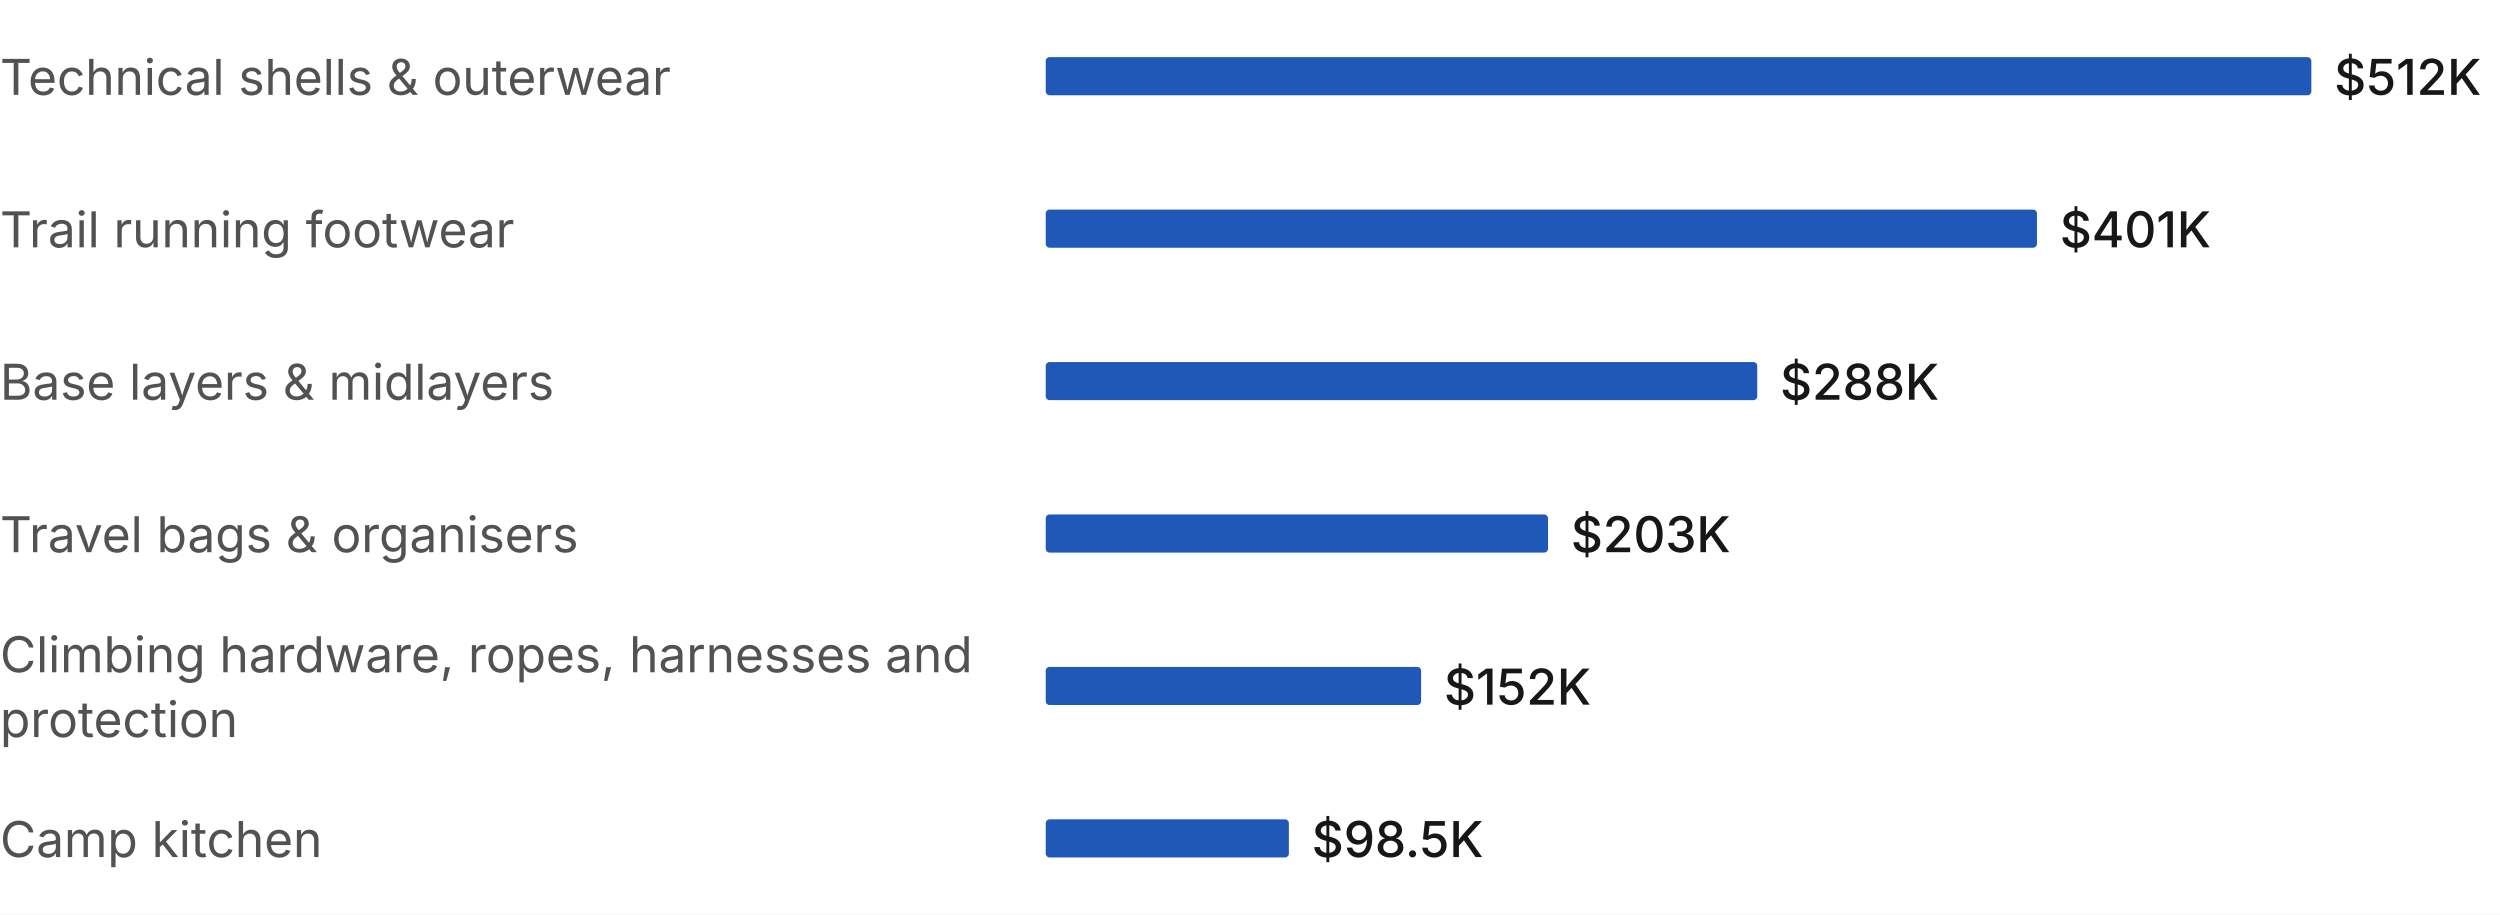
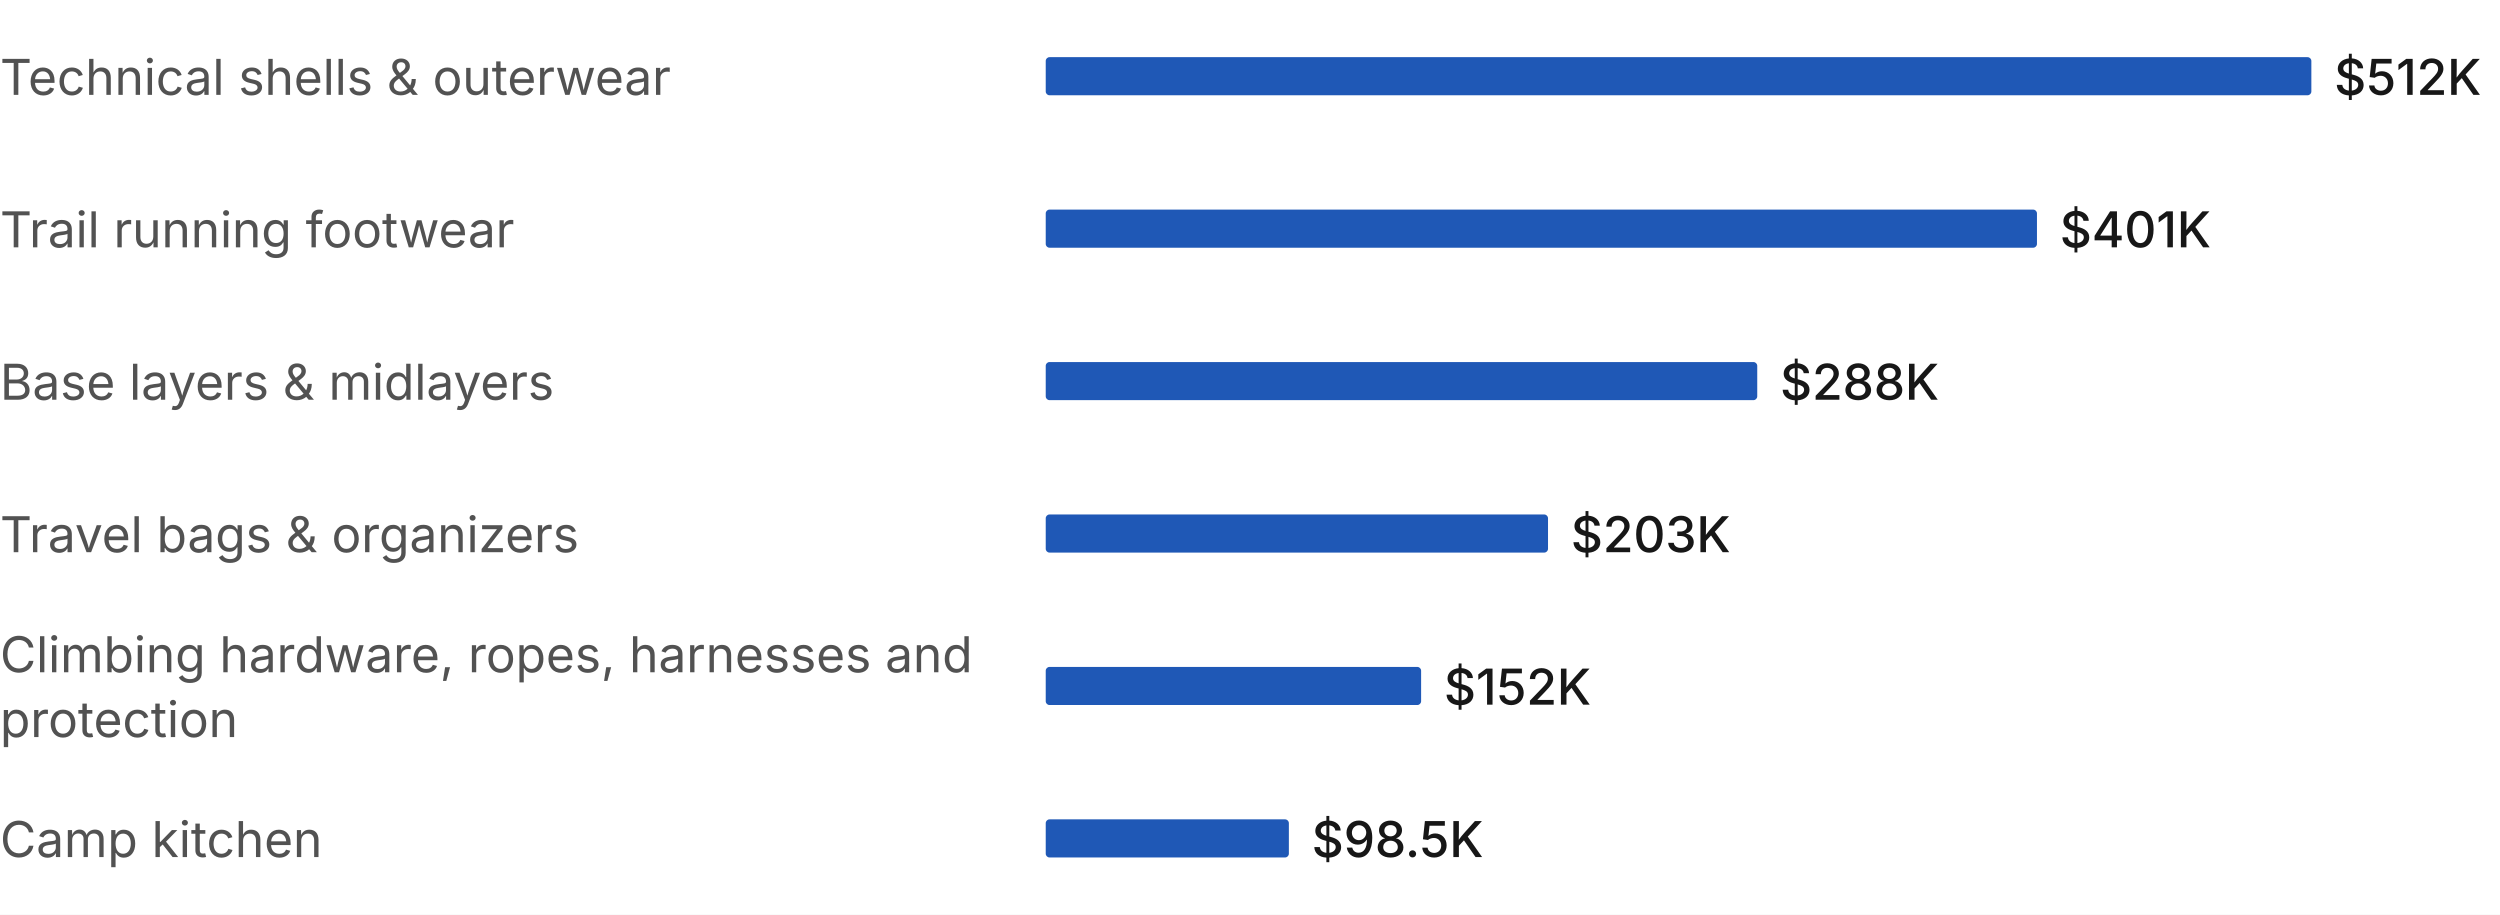
<svg xmlns="http://www.w3.org/2000/svg" font-family="IBM Plex Sans, system-ui, -apple-system, &quot;Segoe UI&quot;, sans-serif" width="656" height="240" viewBox="0 0 656 240" role="img" aria-label="Technical shells lead the product lines" data-hm-kind="bar" data-hm-o="h" data-hm-band="0,40,6" data-hm-plot="0,0,656,240">
  <rect width="656" height="240" fill="#ffffff" />
  <text x="0" y="24.9" font-size="13" fill="#525252">Technical shells &amp; outerwear</text>
  <rect x="274.4" y="15" width="332.1" height="10" rx="1" fill="#1f58b6" />
  <text x="612.5" y="24.9" font-size="13" font-weight="500" fill="#171717">$512K</text>
  <text x="0" y="64.9" font-size="13" fill="#525252">Trail running footwear</text>
  <rect x="274.4" y="55" width="260.1" height="10" rx="1" fill="#1f58b6" />
  <text x="540.5" y="64.9" font-size="13" font-weight="500" fill="#171717">$401K</text>
  <text x="0" y="104.9" font-size="13" fill="#525252">Base layers &amp; midlayers</text>
  <rect x="274.4" y="95" width="186.7" height="10" rx="1" fill="#1f58b6" />
  <text x="467.1" y="104.9" font-size="13" font-weight="500" fill="#171717">$288K</text>
-   <text x="0" y="144.9" font-size="13" fill="#525252">Travel bags &amp; organisers</text>
+   <text x="0" y="144.9" font-size="13" fill="#525252">Travel bags &amp; organizers</text>
  <rect x="274.4" y="135" width="131.8" height="10" rx="1" fill="#1f58b6" />
  <text x="412.2" y="144.9" font-size="13" font-weight="500" fill="#171717">$203K</text>
  <text x="0" y="176.4" font-size="13" fill="#525252">Climbing hardware, ropes, harnesses and</text>
  <text x="0" y="193.4" font-size="13" fill="#525252">protection</text>
  <rect x="274.4" y="175" width="98.5" height="10" rx="1" fill="#1f58b6" />
  <text x="378.9" y="184.9" font-size="13" font-weight="500" fill="#171717">$152K</text>
  <text x="0" y="224.9" font-size="13" fill="#525252">Camp kitchen</text>
  <rect x="274.4" y="215" width="63.8" height="10" rx="1" fill="#1f58b6" />
  <text x="344.2" y="224.9" font-size="13" font-weight="500" fill="#171717">$98.5K</text>
</svg>
